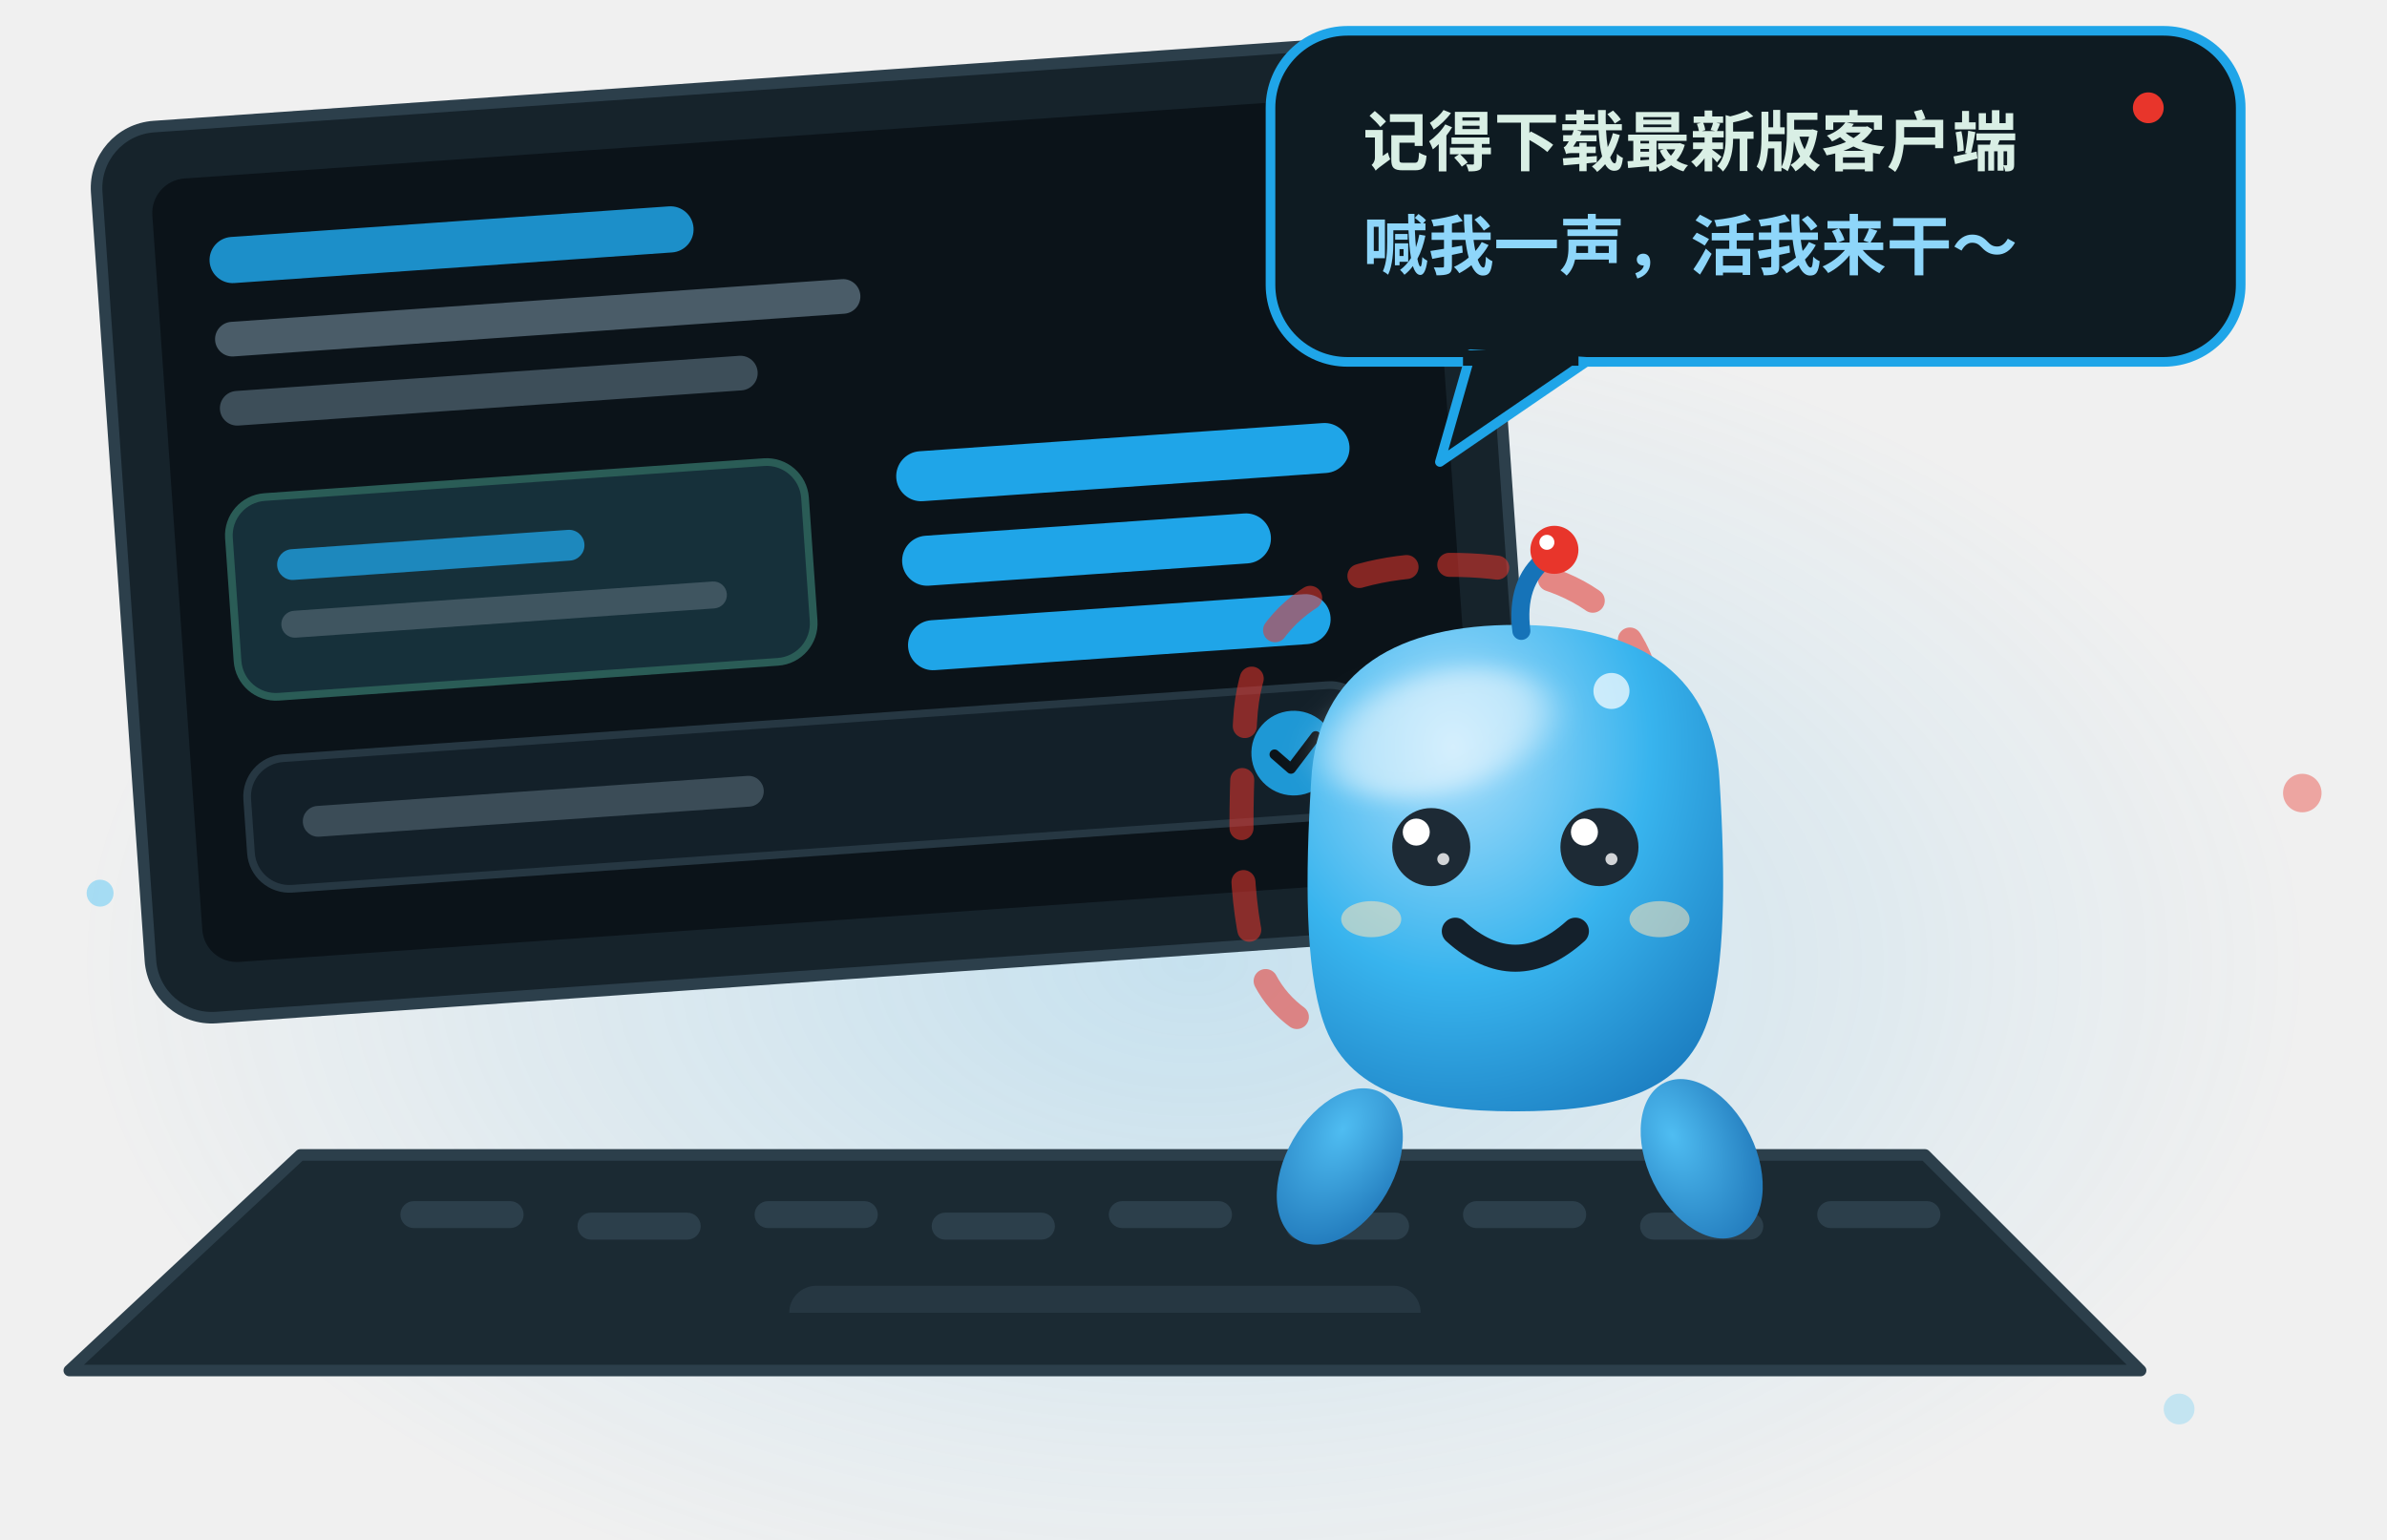
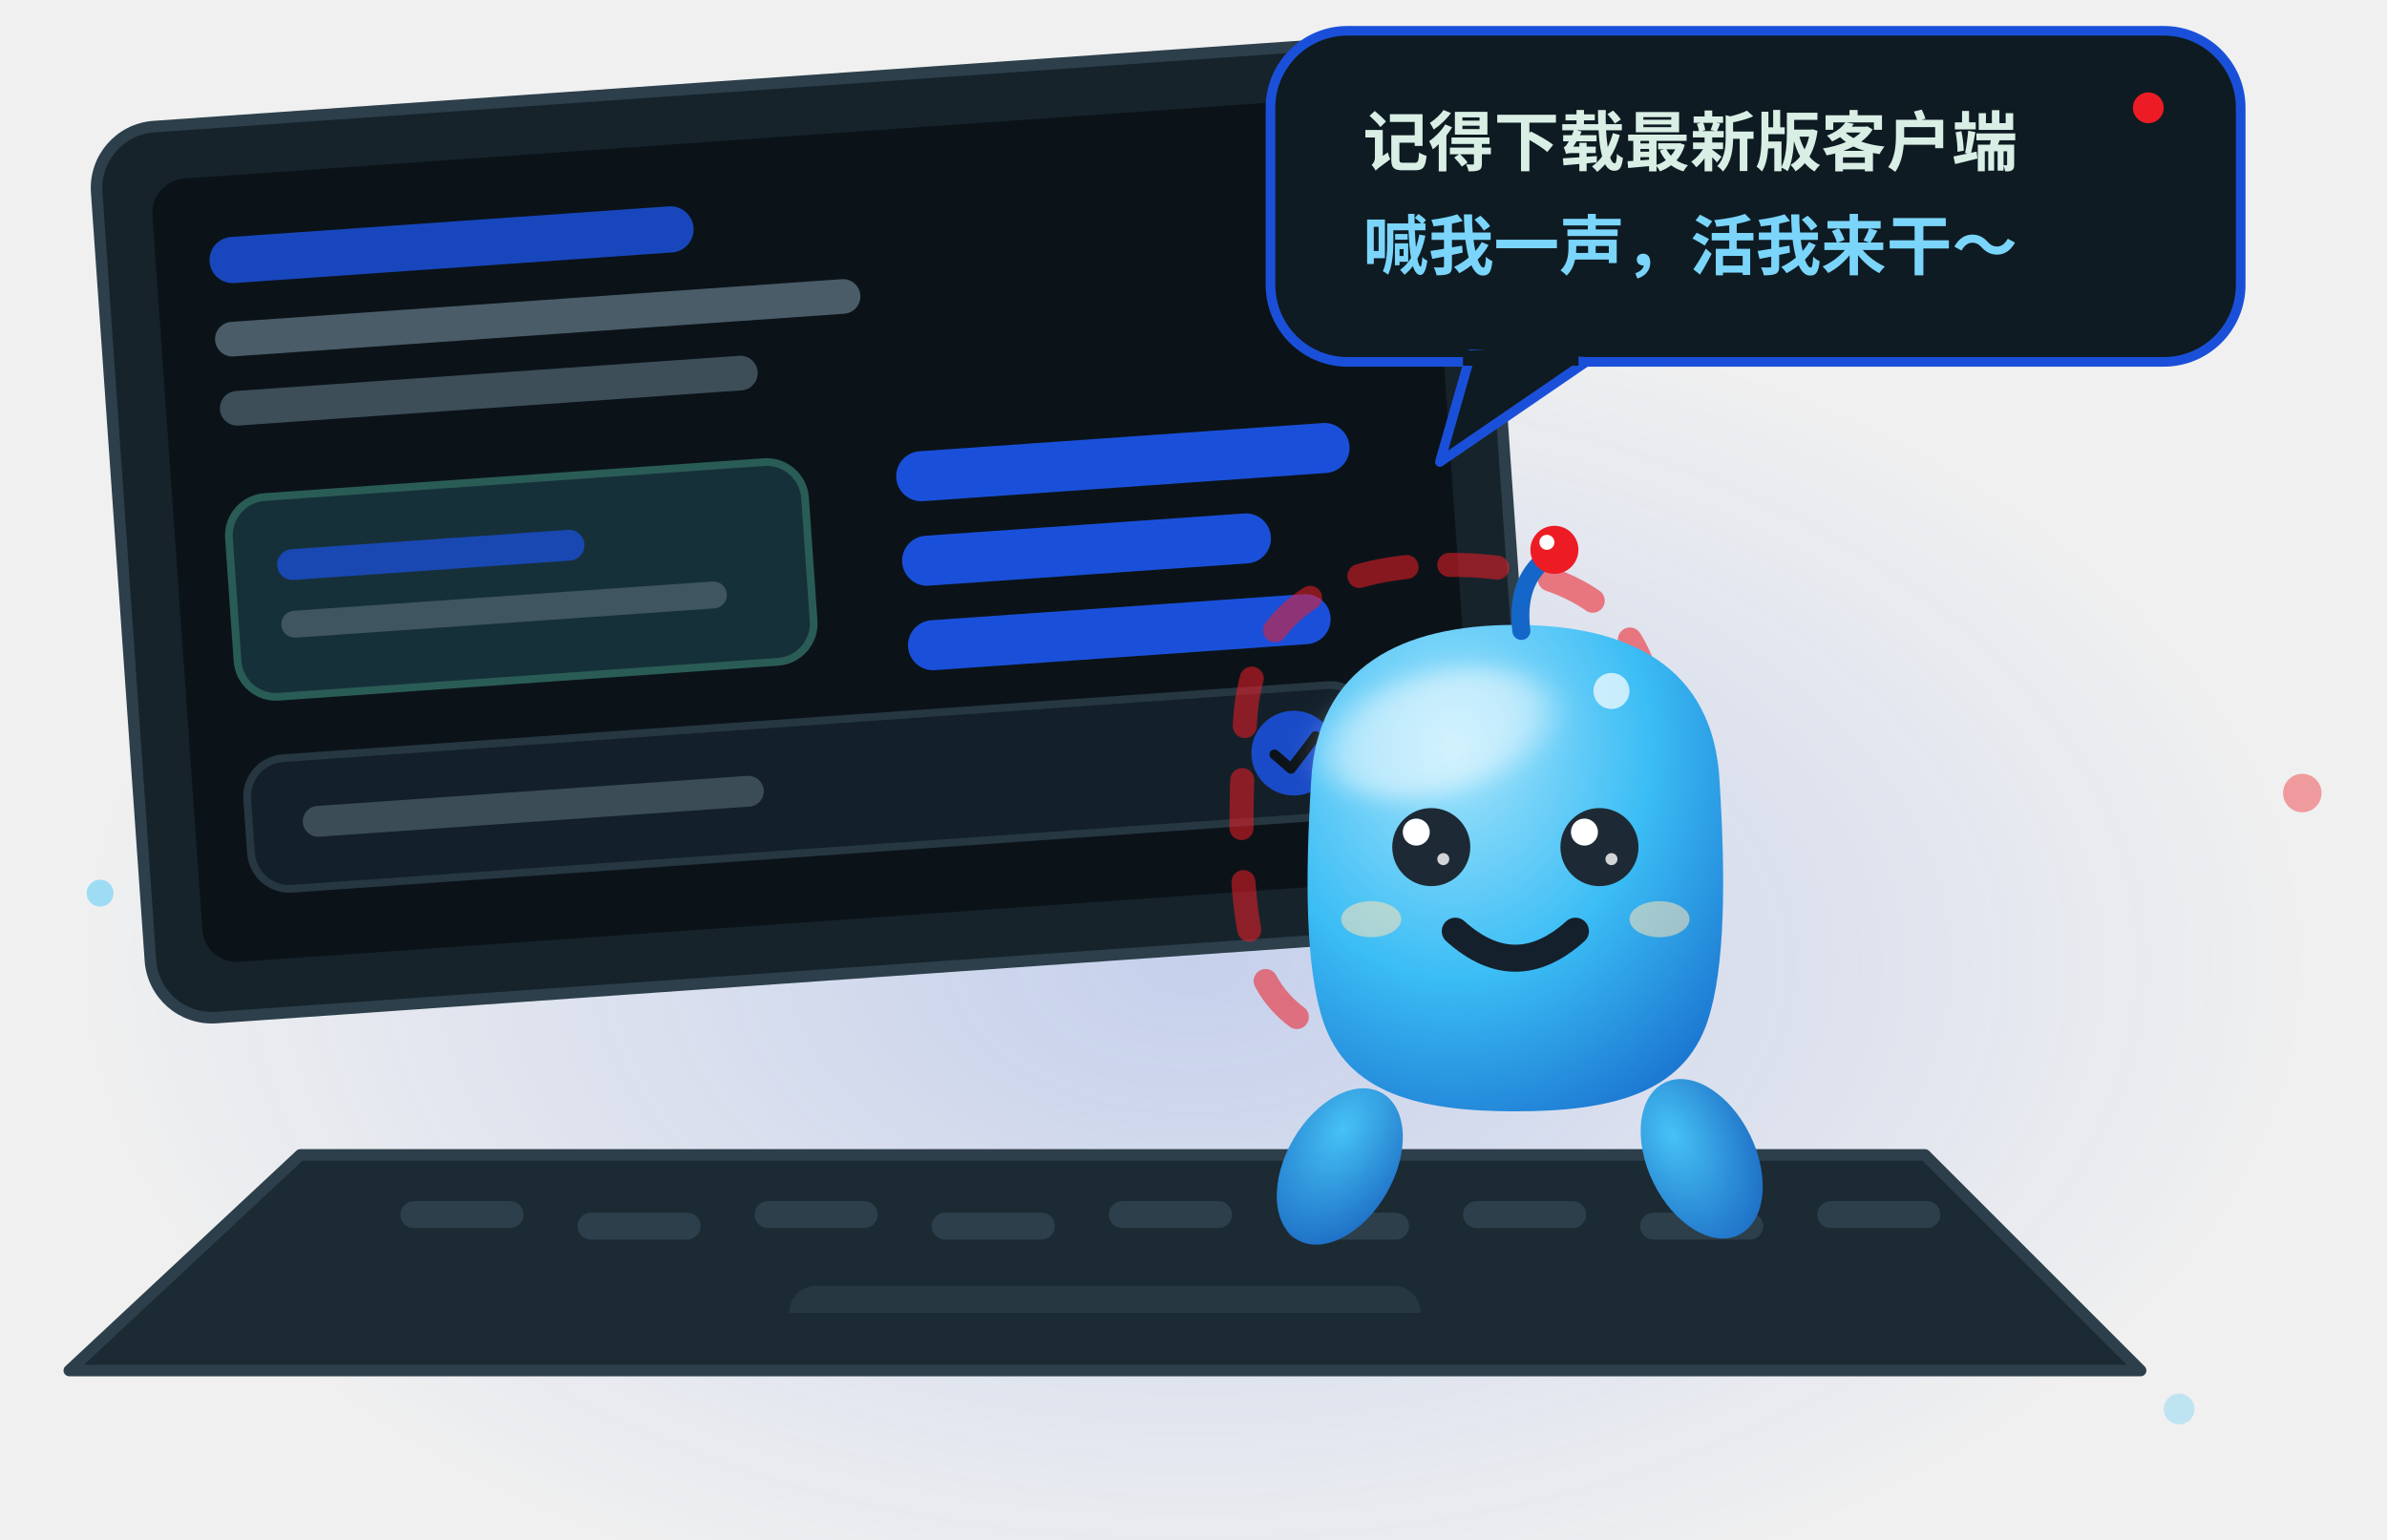
<svg xmlns="http://www.w3.org/2000/svg" viewBox="0 0 620 400" width="620" height="400" fill="none" role="img" aria-label="小影在电脑前干活，说：记得下载最新版客户端喊我一声，活我来干～">
  <defs>
    <radialGradient id="rgb" cx="0.35" cy="0.25" r="0.95">
-       <stop offset="0" stop-color="#A9DEFB" />
-       <stop offset="0.5" stop-color="#38B4EE" />
-       <stop offset="1" stop-color="#1673B8" />
+       <stop offset="0" stop-color="#A5E4FB" />
+       <stop offset="0.5" stop-color="#3BBDF5" />
+       <stop offset="1" stop-color="#1466C8" />
    </radialGradient>
    <radialGradient id="rgl" cx="0.35" cy="0.3" r="1">
-       <stop offset="0" stop-color="#4FBDF2" />
-       <stop offset="1" stop-color="#1567AC" />
+       <stop offset="0" stop-color="#46C2F5" />
+       <stop offset="1" stop-color="#1257B8" />
    </radialGradient>
    <radialGradient id="rgf" cx="0.4" cy="0.3" r="1">
-       <stop offset="0" stop-color="#2A93D6" />
-       <stop offset="1" stop-color="#12558C" />
+       <stop offset="0" stop-color="#2A8FE0" />
+       <stop offset="1" stop-color="#0F4699" />
    </radialGradient>
    <filter id="soft" x="-60%" y="-60%" width="220%" height="220%">
      <feGaussianBlur stdDeviation="5" />
    </filter>
    <radialGradient id="glow" cx="0.5" cy="0.5" r="0.5">
-       <stop offset="0" stop-color="#1FA5E8" stop-opacity="0.20" />
-       <stop offset="1" stop-color="#1FA5E8" stop-opacity="0" />
+       <stop offset="0" stop-color="#1A50D9" stop-opacity="0.20" />
+       <stop offset="1" stop-color="#1A50D9" stop-opacity="0" />
    </radialGradient>
  </defs>
  <style>
.mascot{animation:bob 3.2s ease-in-out infinite}
.armL{animation:tapL .58s ease-in-out infinite;transform-origin:348px 288px}
.armR{animation:tapR .58s ease-in-out .29s infinite;transform-origin:442px 286px}
.antenna{animation:sway 2.6s ease-in-out infinite;transform-origin:122px 46px}
.eyes{animation:blink 4.4s ease-in-out infinite;transform-origin:120px 118px}
.bubble{animation:float 3.6s ease-in-out infinite}
.spark{animation:twinkle 1.8s ease-in-out infinite}
.task .t1{animation:lite 2.4s ease-in-out infinite}
.task .t2{animation:lite 2.4s ease-in-out .35s infinite}
.task .t3{animation:lite 2.4s ease-in-out .7s infinite}
.mote{animation:drift 6s ease-in-out infinite}
.m2{animation-duration:7.5s;animation-delay:.6s}
.m3{animation-duration:5.4s;animation-delay:1.2s}
.m4{animation-duration:8.2s;animation-delay:.3s}
.m5{animation-duration:6.8s;animation-delay:1.8s}
@keyframes bob{0%,100%{transform:translate(300px,128px) scale(.78)}
50%{transform:translate(300px,123px) scale(.782)}}
@keyframes tapL{0%,100%{transform:translateY(0)}50%{transform:translateY(4px)}}
@keyframes tapR{0%,100%{transform:translateY(0)}50%{transform:translateY(4px)}}
@keyframes sway{0%,100%{transform:rotate(-7deg)}50%{transform:rotate(7deg)}}
@keyframes blink{0%,92%,100%{transform:scaleY(1)}95%{transform:scaleY(.12)}}
@keyframes float{0%,100%{transform:translate(330px,8px)}50%{transform:translate(330px,0px)}}
@keyframes twinkle{0%,100%{opacity:.35;r:3}50%{opacity:1;r:5}}
@keyframes lite{0%,100%{opacity:.28}45%{opacity:1}}
@keyframes drift{0%,100%{transform:translateY(0)}50%{transform:translateY(-14px)}}
@media(prefers-reduced-motion:reduce){.mascot,.armL,.armR,.antenna,.eyes,.bubble,
.spark,.task rect,.mote{animation:none}}
</style>
  <ellipse cx="310" cy="250" rx="290" ry="175" fill="url(#glow)" />
-   <circle class="mote m1" cx="60" cy="46" r="4" fill="#1FA5E8" opacity="0.55" />
-   <circle class="mote m2" cx="598" cy="206" r="5" fill="#E8352B" opacity="0.4" />
-   <circle class="mote m3" cx="26" cy="232" r="3.5" fill="#5BC8F5" opacity="0.5" />
-   <circle class="mote m4" cx="300" cy="26" r="3" fill="#1FA5E8" opacity="0.35" />
-   <circle class="mote m5" cx="566" cy="366" r="4" fill="#5BC8F5" opacity="0.3" />
+   <circle class="mote m1" cx="60" cy="46" r="4" fill="#1A50D9" opacity="0.55" />
+   <circle class="mote m2" cx="598" cy="206" r="5" fill="#ED1C24" opacity="0.4" />
+   <circle class="mote m3" cx="26" cy="232" r="3.5" fill="#4DC9F6" opacity="0.5" />
+   <circle class="mote m4" cx="300" cy="26" r="3" fill="#1A50D9" opacity="0.35" />
+   <circle class="mote m5" cx="566" cy="366" r="4" fill="#4DC9F6" opacity="0.3" />
  <g transform="translate(24 34) rotate(-4)">
    <rect x="0" y="0" width="360" height="232" rx="16" fill="#16232B" stroke="#2C3F4B" stroke-width="3" />
    <rect x="14" y="14" width="332" height="204" rx="9" fill="#0B1319" />
-     <rect x="28" y="30" width="126" height="12" rx="6" fill="#1FA5E8" opacity="0.85" />
+     <rect x="28" y="30" width="126" height="12" rx="6" fill="#1A50D9" opacity="0.85" />
    <rect x="28" y="52" width="168" height="9" rx="4.5" fill="#4A5C68" />
    <rect x="28" y="70" width="140" height="9" rx="4.5" fill="#3D4E59" />
    <rect x="28" y="98" width="150" height="52" rx="10" fill="#16303A" stroke="#2A5C56" stroke-width="2" />
-     <rect x="40" y="112" width="80" height="8" rx="4" fill="#1FA5E8" opacity="0.75" />
+     <rect x="40" y="112" width="80" height="8" rx="4" fill="#1A50D9" opacity="0.75" />
    <rect x="40" y="128" width="116" height="7" rx="3.5" fill="#3F5560" />
    <g class="task">
-       <rect class="t1" x="202" y="98" width="118" height="13" rx="6.5" fill="#1FA5E8" />
-       <rect class="t2" x="202" y="120" width="96" height="13" rx="6.5" fill="#1FA5E8" />
-       <rect class="t3" x="202" y="142" width="110" height="13" rx="6.5" fill="#1FA5E8" />
+       <rect class="t1" x="202" y="98" width="118" height="13" rx="6.5" fill="#1A50D9" />
+       <rect class="t2" x="202" y="120" width="96" height="13" rx="6.5" fill="#1A50D9" />
+       <rect class="t3" x="202" y="142" width="110" height="13" rx="6.5" fill="#1A50D9" />
    </g>
    <rect x="28" y="166" width="292" height="34" rx="10" fill="#132029" stroke="#263742" stroke-width="2" />
    <rect x="42" y="179" width="120" height="8" rx="4" fill="#3B4C57" />
-     <circle cx="300" cy="183" r="11" fill="#1FA5E8" opacity="0.9" />
+     <circle cx="300" cy="183" r="11" fill="#1A50D9" opacity="0.9" />
    <path d="M295 183l4 4 7-8" fill="none" stroke="#0B1319" stroke-width="2.6" stroke-linecap="round" stroke-linejoin="round" />
  </g>
  <g class="mascot" transform="translate(300 128) scale(0.78)">
-     <path d="M120 44C158 44 186 58 188 96C190 128 190 158 184 176C176 200 152 206 120 206C88 206 64 200 56 176C50 158 50 128 52 96C54 58 82 44 120 44Z" transform="translate(-22 -20)" fill="none" stroke="#E8352B" stroke-width="8" opacity="0.55" stroke-linecap="round" stroke-dasharray="16 18" />
+     <path d="M120 44C158 44 186 58 188 96C190 128 190 158 184 176C176 200 152 206 120 206C88 206 64 200 56 176C50 158 50 128 52 96C54 58 82 44 120 44Z" transform="translate(-22 -20)" fill="none" stroke="#ED1C24" stroke-width="8" opacity="0.55" stroke-linecap="round" stroke-dasharray="16 18" />
    <path d="M120 44C158 44 186 58 188 96C190 128 190 158 184 176C176 200 152 206 120 206C88 206 64 200 56 176C50 158 50 128 52 96C54 58 82 44 120 44Z" fill="url(#rgb)" />
    <ellipse cx="94" cy="80" rx="38" ry="20" fill="#FFFFFF" opacity="0.5" filter="url(#soft)" transform="rotate(-16 94 80)" />
    <circle cx="152" cy="66" r="6" fill="#FFFFFF" opacity="0.7" />
    <g class="antenna">
-       <path d="M122 46Q120 30 130 22" fill="none" stroke="#1673B8" stroke-width="6" stroke-linecap="round" />
-       <circle cx="133" cy="19" r="8" fill="#E8352B" />
+       <path d="M122 46Q120 30 130 22" fill="none" stroke="#1466C8" stroke-width="6" stroke-linecap="round" />
+       <circle cx="133" cy="19" r="8" fill="#ED1C24" />
      <circle cx="130.5" cy="16.5" r="2.5" fill="#FFFFFF" />
    </g>
    <g class="eyes">
      <circle cx="92" cy="118" r="13" fill="#1D2A35" />
      <circle cx="87" cy="113" r="4.5" fill="#FFFFFF" />
      <circle cx="96" cy="122" r="2" fill="#FFFFFF" opacity="0.8" />
      <circle cx="148" cy="118" r="13" fill="#1D2A35" />
      <circle cx="143" cy="113" r="4.5" fill="#FFFFFF" />
      <circle cx="152" cy="122" r="2" fill="#FFFFFF" opacity="0.8" />
    </g>
    <ellipse cx="72" cy="142" rx="10" ry="6" fill="#FFE3B8" opacity="0.55" />
    <ellipse cx="168" cy="142" rx="10" ry="6" fill="#FFE3B8" opacity="0.55" />
    <path d="M100 146Q120 164 140 146" fill="none" stroke="#14202B" stroke-width="9" stroke-linecap="round" />
  </g>
  <path d="M78 300 L500 300 L556 356 L18 356 Z" fill="#1B2A33" stroke="#2C3F4B" stroke-width="3" stroke-linejoin="round" />
  <rect x="104" y="312" width="32" height="7" rx="3.5" fill="#2C3F4B" />
  <rect x="150" y="315" width="32" height="7" rx="3.5" fill="#2C3F4B" />
  <rect x="196" y="312" width="32" height="7" rx="3.5" fill="#2C3F4B" />
  <rect x="242" y="315" width="32" height="7" rx="3.5" fill="#2C3F4B" />
  <rect x="288" y="312" width="32" height="7" rx="3.5" fill="#2C3F4B" />
  <rect x="334" y="315" width="32" height="7" rx="3.5" fill="#2C3F4B" />
  <rect x="380" y="312" width="32" height="7" rx="3.5" fill="#2C3F4B" />
  <rect x="426" y="315" width="32" height="7" rx="3.5" fill="#2C3F4B" />
  <rect x="472" y="312" width="32" height="7" rx="3.5" fill="#2C3F4B" />
  <path d="M212 334 h150 a7 7 0 0 1 7 7 h-164 a7 7 0 0 1 7 -7 Z" fill="#263742" />
  <g class="armL">
    <ellipse cx="348" cy="303" rx="14" ry="22" transform="rotate(30 348 303)" fill="url(#rgl)" />
  </g>
  <g class="armR">
    <ellipse cx="442" cy="301" rx="14" ry="22" transform="rotate(-26 442 301)" fill="url(#rgl)" />
  </g>
  <g class="bubble" transform="translate(330 8)">
-     <rect x="0" y="0" width="252" height="86" rx="20" fill="#0E1B22" stroke="#1FA5E8" stroke-width="2.5" />
-     <path d="M52 84 L44 112 L82 86 Z" fill="#0E1B22" stroke="#1FA5E8" stroke-width="2.5" stroke-linejoin="round" />
+     <rect x="0" y="0" width="252" height="86" rx="20" fill="#0E1B22" stroke="#1A50D9" stroke-width="2.5" />
+     <path d="M52 84 L44 112 L82 86 Z" fill="#0E1B22" stroke="#1A50D9" stroke-width="2.5" stroke-linejoin="round" />
    <path d="M50 85 L80 85" stroke="#0E1B22" stroke-width="4" />
    <text x="24" y="35" fill="#D9EFE5" font-size="17" font-weight="600" font-family="PingFang SC, Hiragino Sans GB, Microsoft YaHei, sans-serif">记得下载最新版客户端</text>
-     <text x="24" y="62" fill="#8ED6FA" font-size="17" font-weight="700" font-family="PingFang SC, Hiragino Sans GB, Microsoft YaHei, sans-serif">喊我一声，活我来干～</text>
-     <circle class="spark" cx="228" cy="20" r="4" fill="#E8352B" />
+     <text x="24" y="62" fill="#7BD5FB" font-size="17" font-weight="700" font-family="PingFang SC, Hiragino Sans GB, Microsoft YaHei, sans-serif">喊我一声，活我来干～</text>
+     <circle class="spark" cx="228" cy="20" r="4" fill="#ED1C24" />
  </g>
</svg>
